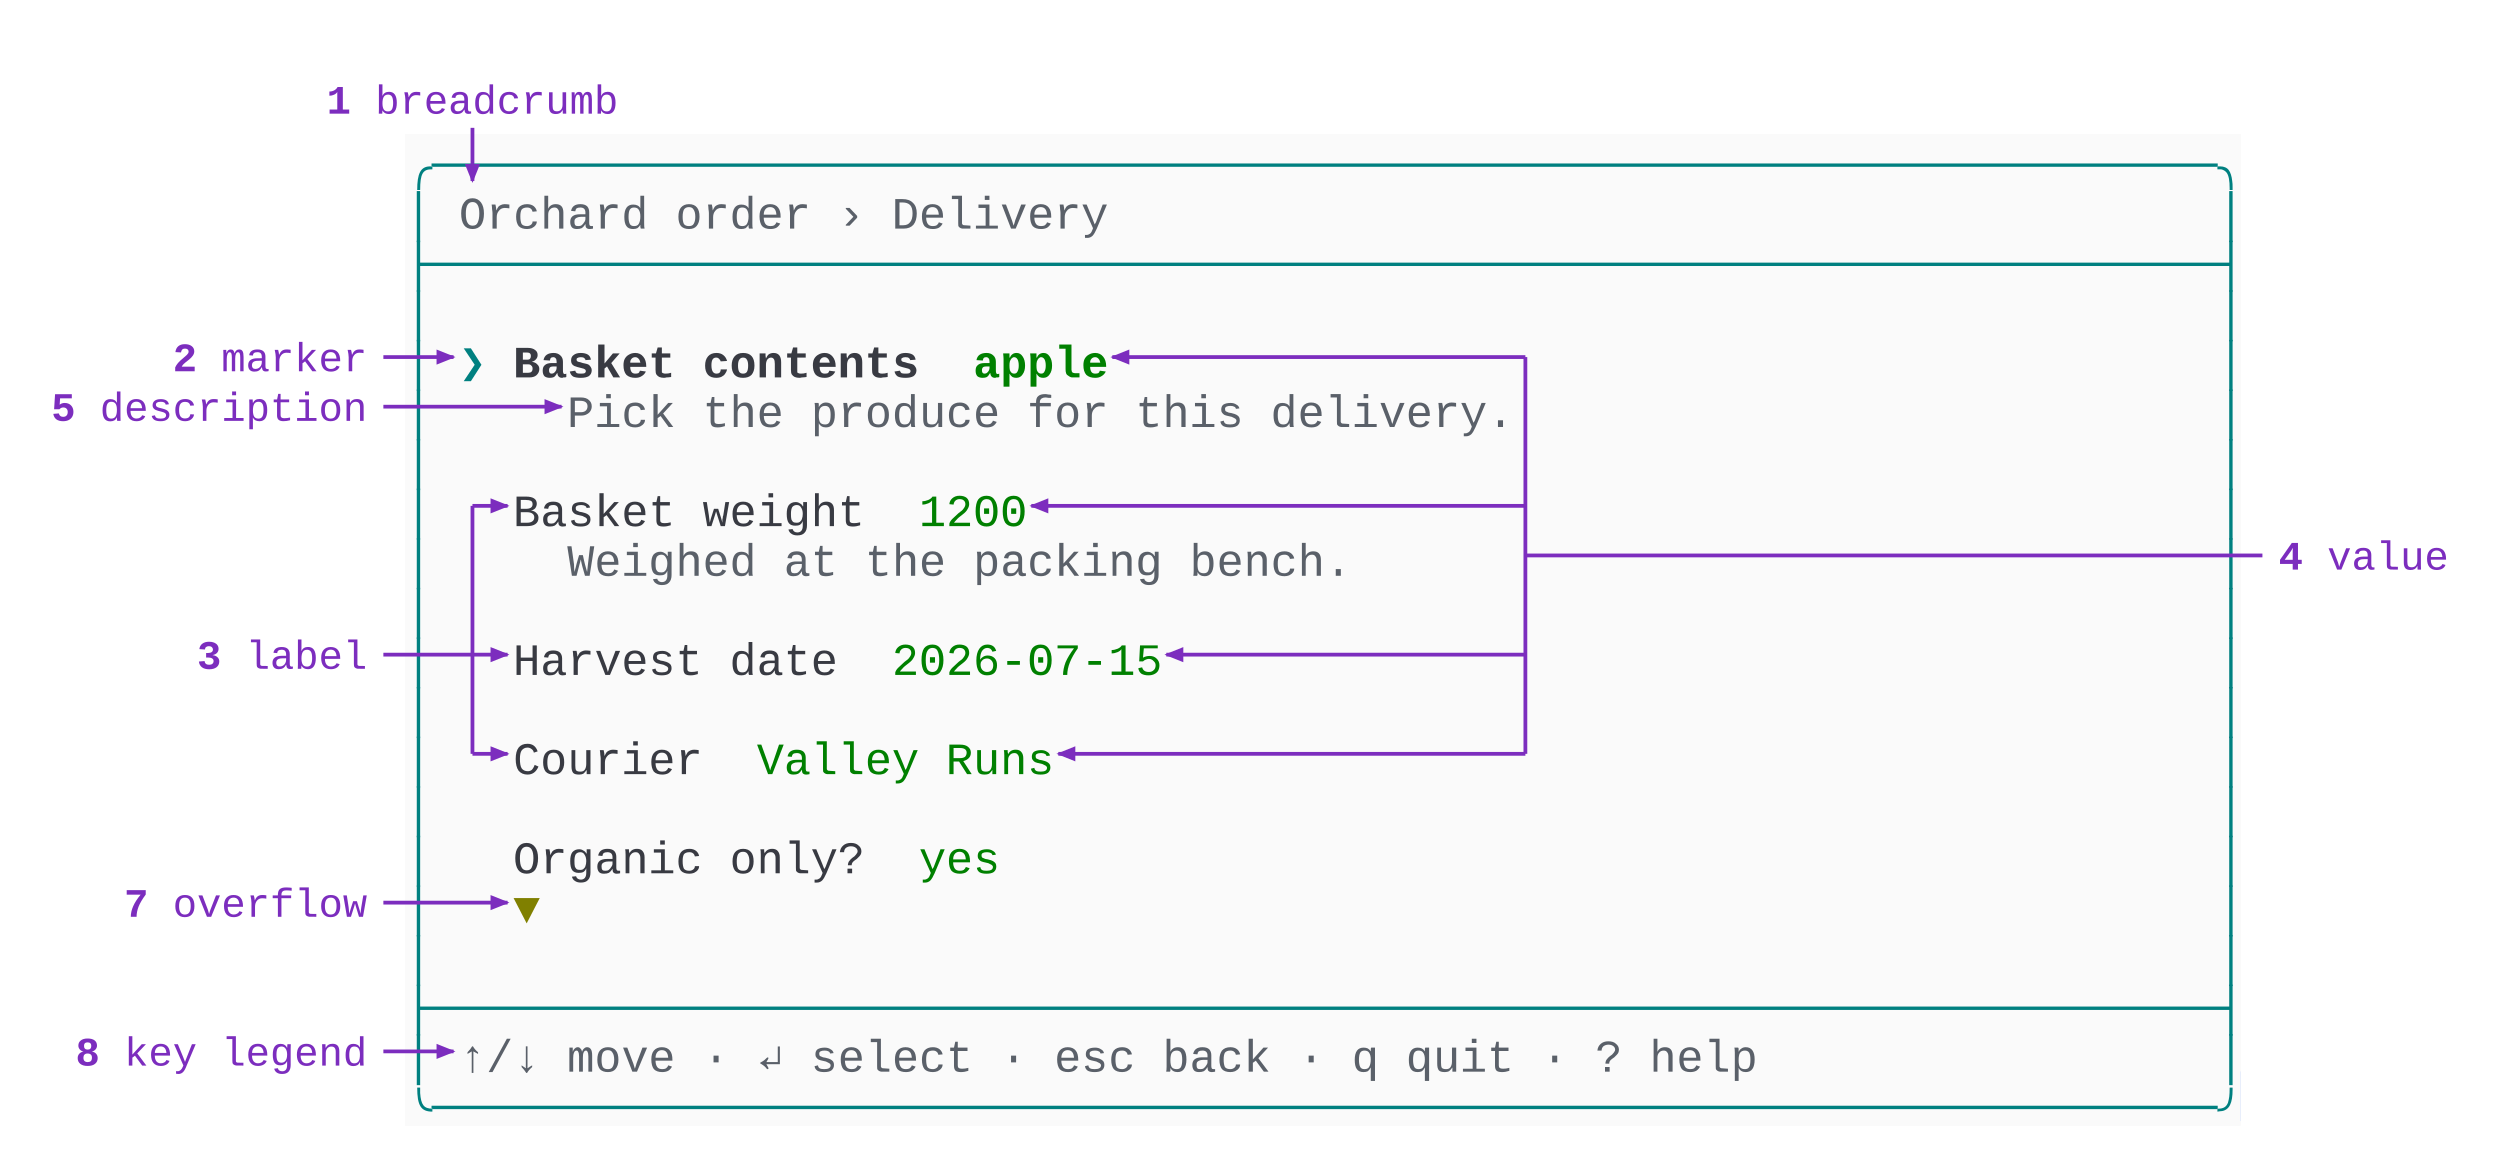
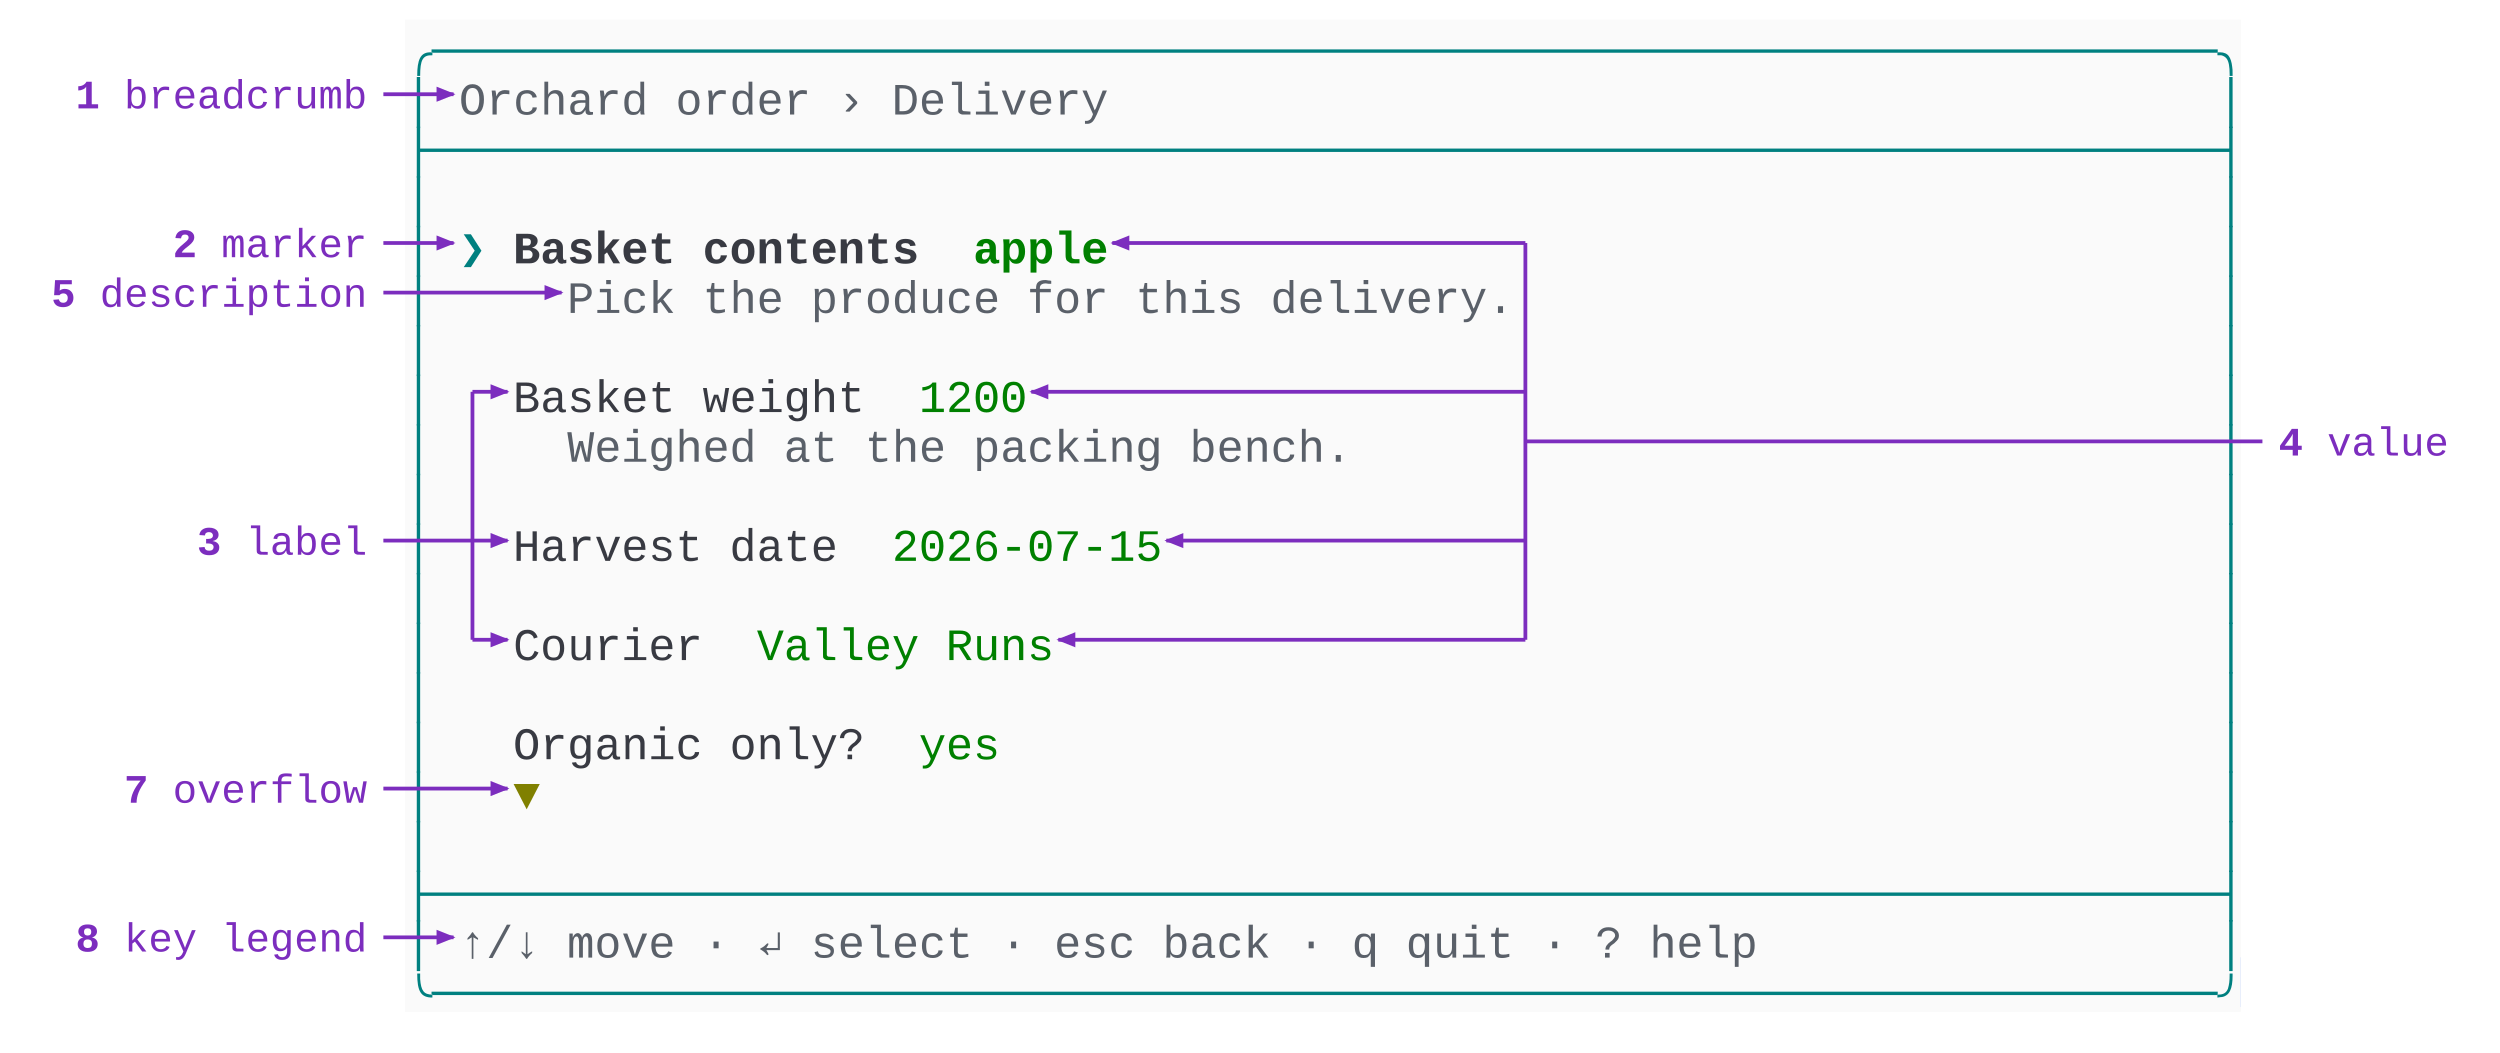
- <svg xmlns="http://www.w3.org/2000/svg" xmlns:xlink="http://www.w3.org/1999/xlink" width="926.00" height="432.00">
+ <svg xmlns="http://www.w3.org/2000/svg" xmlns:xlink="http://www.w3.org/1999/xlink" width="926.00" height="389.75">
  <defs>
    <marker id="anatomy-arrow" viewBox="0 0 10 10" refX="9" refY="5" markerWidth="5" markerHeight="5" orient="auto-start-reverse">
      <path d="M 0 1 L 10 5 L 0 9 z" fill="rgb(124,45,190)" />
    </marker>
  </defs>
-   <g transform="translate(150.00,49.60)">
+   <g transform="translate(150.00,7.35)">
    <svg width="680" height="367.4">
      <rect width="680" height="367.4" rx="0" ry="0" class="a" />
      <svg height="367.4" viewBox="0 0 68 36.74" width="680">
        <style>.a{fill:rgb(250,250,250)}.b{font-family:Consolas,"Courier New",Courier,"Liberation Mono",monospace}.c{fill:rgb(0,128,128);white-space:pre}.d{fill:transparent}.e{fill:rgb(82,139,255)}.f{fill:rgb(90,96,105);white-space:pre}.g{fill:rgb(0,128,128);font-weight:bold;white-space:pre}.h{fill:rgb(56,58,66);font-weight:bold;white-space:pre}.i{fill:rgb(0,128,0);font-weight:bold;white-space:pre}.j{fill:rgb(56,58,66);white-space:pre}.k{fill:rgb(0,128,0);white-space:pre}.l{fill:rgb(128,128,0);font-weight:bold;white-space:pre}</style>
        <g font-family="Consolas, &quot;Courier New&quot;, Courier, &quot;Liberation Mono&quot;, monospace" font-size="1.67" class="b">
          <defs>
            <symbol id="1">
              <text x="0" y="1.67" class="c" textLength="68.136" lengthAdjust="spacingAndGlyphs">├──────────────────────────────────────────────────────────────────┤</text>
            </symbol>
            <symbol id="2">
              <text x="0" y="1.67" class="c" textLength="1.002" lengthAdjust="spacingAndGlyphs">│</text>
              <text x="67.134" y="1.67" class="c" textLength="1.002" lengthAdjust="spacingAndGlyphs">│</text>
            </symbol>
            <symbol id="a">
              <rect height="20" width="68" x="0" y="0" class="d" />
            </symbol>
            <symbol id="b">
              <rect height="1.837" width="1.102" class="e" />
            </symbol>
          </defs>
          <rect height="36.74" width="68" class="a" />
          <svg x="0" y="0" width="68">
            <svg x="0">
              <use xlink:href="#a" />
              <use xlink:href="#b" x="67.996" y="34.728" />
              <text x="0" y="1.67" class="c" textLength="68.136" lengthAdjust="spacingAndGlyphs">╭──────────────────────────────────────────────────────────────────╮</text>
              <text x="0" y="3.507" class="c" textLength="1.002" lengthAdjust="spacingAndGlyphs">│</text>
              <text x="2.004" y="3.507" class="f" textLength="7.014" lengthAdjust="spacingAndGlyphs">Orchard</text>
              <text x="10.02" y="3.507" class="f" textLength="5.01" lengthAdjust="spacingAndGlyphs">order</text>
              <text x="16.032" y="3.507" class="f" textLength="1.002" lengthAdjust="spacingAndGlyphs">›</text>
              <text x="18.036" y="3.507" class="f" textLength="8.016" lengthAdjust="spacingAndGlyphs">Delivery</text>
              <text x="67.134" y="3.507" class="c" textLength="1.002" lengthAdjust="spacingAndGlyphs">│</text>
              <use xlink:href="#1" y="3.674" />
              <use xlink:href="#2" y="5.511" />
              <text x="0" y="9.018" class="c" textLength="1.002" lengthAdjust="spacingAndGlyphs">│</text>
              <text x="2.004" y="9.018" class="g" textLength="1.002" lengthAdjust="spacingAndGlyphs">❯</text>
              <text x="4.008" y="9.018" class="h" textLength="6.012" lengthAdjust="spacingAndGlyphs">Basket</text>
              <text x="11.022" y="9.018" class="h" textLength="8.016" lengthAdjust="spacingAndGlyphs">contents</text>
              <text x="21.042" y="9.018" class="i" textLength="5.01" lengthAdjust="spacingAndGlyphs">apple</text>
              <text x="67.134" y="9.018" class="c" textLength="1.002" lengthAdjust="spacingAndGlyphs">│</text>
              <text x="0" y="10.855" class="c" textLength="1.002" lengthAdjust="spacingAndGlyphs">│</text>
              <text x="6.012" y="10.855" class="f" textLength="4.008" lengthAdjust="spacingAndGlyphs">Pick</text>
              <text x="11.022" y="10.855" class="f" textLength="3.006" lengthAdjust="spacingAndGlyphs">the</text>
              <text x="15.03" y="10.855" class="f" textLength="7.014" lengthAdjust="spacingAndGlyphs">produce</text>
              <text x="23.046" y="10.855" class="f" textLength="3.006" lengthAdjust="spacingAndGlyphs">for</text>
              <text x="27.054" y="10.855" class="f" textLength="4.008" lengthAdjust="spacingAndGlyphs">this</text>
              <text x="32.064" y="10.855" class="f" textLength="9.018" lengthAdjust="spacingAndGlyphs">delivery.</text>
              <text x="67.134" y="10.855" class="c" textLength="1.002" lengthAdjust="spacingAndGlyphs">│</text>
              <use xlink:href="#2" y="11.022" />
              <text x="0" y="14.529" class="c" textLength="1.002" lengthAdjust="spacingAndGlyphs">│</text>
              <text x="4.008" y="14.529" class="j" textLength="6.012" lengthAdjust="spacingAndGlyphs">Basket</text>
              <text x="11.022" y="14.529" class="j" textLength="6.012" lengthAdjust="spacingAndGlyphs">weight</text>
              <text x="19.038" y="14.529" class="k" textLength="4.008" lengthAdjust="spacingAndGlyphs">1200</text>
              <text x="67.134" y="14.529" class="c" textLength="1.002" lengthAdjust="spacingAndGlyphs">│</text>
              <text x="0" y="16.366" class="c" textLength="1.002" lengthAdjust="spacingAndGlyphs">│</text>
              <text x="6.012" y="16.366" class="f" textLength="7.014" lengthAdjust="spacingAndGlyphs">Weighed</text>
              <text x="14.028" y="16.366" class="f" textLength="2.004" lengthAdjust="spacingAndGlyphs">at</text>
              <text x="17.034" y="16.366" class="f" textLength="3.006" lengthAdjust="spacingAndGlyphs">the</text>
              <text x="21.042" y="16.366" class="f" textLength="7.014" lengthAdjust="spacingAndGlyphs">packing</text>
              <text x="29.058" y="16.366" class="f" textLength="6.012" lengthAdjust="spacingAndGlyphs">bench.</text>
              <text x="67.134" y="16.366" class="c" textLength="1.002" lengthAdjust="spacingAndGlyphs">│</text>
              <use xlink:href="#2" y="16.533" />
              <text x="0" y="20.04" class="c" textLength="1.002" lengthAdjust="spacingAndGlyphs">│</text>
              <text x="4.008" y="20.04" class="j" textLength="7.014" lengthAdjust="spacingAndGlyphs">Harvest</text>
              <text x="12.024" y="20.04" class="j" textLength="4.008" lengthAdjust="spacingAndGlyphs">date</text>
              <text x="18.036" y="20.04" class="k" textLength="10.02" lengthAdjust="spacingAndGlyphs">2026-07-15</text>
              <text x="67.134" y="20.04" class="c" textLength="1.002" lengthAdjust="spacingAndGlyphs">│</text>
              <use xlink:href="#2" y="20.207" />
              <text x="0" y="23.714" class="c" textLength="1.002" lengthAdjust="spacingAndGlyphs">│</text>
              <text x="4.008" y="23.714" class="j" textLength="7.014" lengthAdjust="spacingAndGlyphs">Courier</text>
              <text x="13.026" y="23.714" class="k" textLength="6.012" lengthAdjust="spacingAndGlyphs">Valley</text>
              <text x="20.04" y="23.714" class="k" textLength="4.008" lengthAdjust="spacingAndGlyphs">Runs</text>
              <text x="67.134" y="23.714" class="c" textLength="1.002" lengthAdjust="spacingAndGlyphs">│</text>
              <use xlink:href="#2" y="23.881" />
              <text x="0" y="27.388" class="c" textLength="1.002" lengthAdjust="spacingAndGlyphs">│</text>
              <text x="4.008" y="27.388" class="j" textLength="7.014" lengthAdjust="spacingAndGlyphs">Organic</text>
              <text x="12.024" y="27.388" class="j" textLength="5.01" lengthAdjust="spacingAndGlyphs">only?</text>
              <text x="19.038" y="27.388" class="k" textLength="3.006" lengthAdjust="spacingAndGlyphs">yes</text>
              <text x="67.134" y="27.388" class="c" textLength="1.002" lengthAdjust="spacingAndGlyphs">│</text>
              <text x="0" y="29.225" class="c" textLength="1.002" lengthAdjust="spacingAndGlyphs">│</text>
              <text x="4.008" y="29.225" class="l" textLength="1.002" lengthAdjust="spacingAndGlyphs">▼</text>
              <text x="67.134" y="29.225" class="c" textLength="1.002" lengthAdjust="spacingAndGlyphs">│</text>
              <use xlink:href="#2" y="29.392" />
              <use xlink:href="#1" y="31.229" />
              <text x="0" y="34.736" class="c" textLength="1.002" lengthAdjust="spacingAndGlyphs">│</text>
              <text x="2.004" y="34.736" class="f" textLength="3.006" lengthAdjust="spacingAndGlyphs">↑/↓</text>
              <text x="6.012" y="34.736" class="f" textLength="4.008" lengthAdjust="spacingAndGlyphs">move</text>
              <text x="11.022" y="34.736" class="f" textLength="1.002" lengthAdjust="spacingAndGlyphs">·</text>
              <text x="13.026" y="34.736" class="f" textLength="1.002" lengthAdjust="spacingAndGlyphs">↵</text>
              <text x="15.03" y="34.736" class="f" textLength="6.012" lengthAdjust="spacingAndGlyphs">select</text>
              <text x="22.044" y="34.736" class="f" textLength="1.002" lengthAdjust="spacingAndGlyphs">·</text>
              <text x="24.048" y="34.736" class="f" textLength="3.006" lengthAdjust="spacingAndGlyphs">esc</text>
              <text x="28.056" y="34.736" class="f" textLength="4.008" lengthAdjust="spacingAndGlyphs">back</text>
              <text x="33.066" y="34.736" class="f" textLength="1.002" lengthAdjust="spacingAndGlyphs">·</text>
              <text x="35.07" y="34.736" class="f" textLength="1.002" lengthAdjust="spacingAndGlyphs">q</text>
              <text x="37.074" y="34.736" class="f" textLength="4.008" lengthAdjust="spacingAndGlyphs">quit</text>
              <text x="42.084" y="34.736" class="f" textLength="1.002" lengthAdjust="spacingAndGlyphs">·</text>
              <text x="44.088" y="34.736" class="f" textLength="1.002" lengthAdjust="spacingAndGlyphs">?</text>
              <text x="46.092" y="34.736" class="f" textLength="4.008" lengthAdjust="spacingAndGlyphs">help</text>
              <text x="67.134" y="34.736" class="c" textLength="1.002" lengthAdjust="spacingAndGlyphs">│</text>
              <text x="0" y="36.573" class="c" textLength="68.136" lengthAdjust="spacingAndGlyphs">╰──────────────────────────────────────────────────────────────────╯</text>
            </svg>
          </svg>
        </g>
      </svg>
    </svg>
  </g>
  <g>
-     <path d="M 175.00 47.35 L 175.00 67.05" fill="none" stroke="rgb(124,45,190)" stroke-width="1.4" marker-end="url(#anatomy-arrow)" />
-     <text x="175.00" y="42.10" text-anchor="middle" fill="rgb(124,45,190)" font-family="Consolas, &quot;Courier New&quot;, Courier, monospace" font-size="15.0">
+     <path d="M 142.00 34.90 L 144.00 34.90 L 168.00 34.90" fill="none" stroke="rgb(124,45,190)" stroke-width="1.4" stroke-linejoin="round" marker-end="url(#anatomy-arrow)" />
+     <text x="136.00" y="40.15" text-anchor="end" fill="rgb(124,45,190)" font-family="Consolas, &quot;Courier New&quot;, Courier, monospace" font-size="15.0">
      <tspan font-weight="bold">1</tspan>  breadcrumb</text>
-     <path d="M 142.00 132.26 L 144.00 132.26 L 168.00 132.26" fill="none" stroke="rgb(124,45,190)" stroke-width="1.4" stroke-linejoin="round" marker-end="url(#anatomy-arrow)" />
-     <text x="136.00" y="137.51" text-anchor="end" fill="rgb(124,45,190)" font-family="Consolas, &quot;Courier New&quot;, Courier, monospace" font-size="15.0">
+     <path d="M 142.00 90.01 L 144.00 90.01 L 168.00 90.01" fill="none" stroke="rgb(124,45,190)" stroke-width="1.4" stroke-linejoin="round" marker-end="url(#anatomy-arrow)" />
+     <text x="136.00" y="95.26" text-anchor="end" fill="rgb(124,45,190)" font-family="Consolas, &quot;Courier New&quot;, Courier, monospace" font-size="15.0">
      <tspan font-weight="bold">2</tspan>  marker</text>
-     <path d="M 565.00 132.26 L 565.00 279.22" fill="none" stroke="rgb(124,45,190)" stroke-width="1.4" />
-     <path d="M 838.00 205.74 L 565.00 205.74" fill="none" stroke="rgb(124,45,190)" stroke-width="1.4" />
-     <path d="M 565.00 132.26 L 412.00 132.26" fill="none" stroke="rgb(124,45,190)" stroke-width="1.4" marker-end="url(#anatomy-arrow)" />
-     <path d="M 565.00 187.37 L 382.00 187.37" fill="none" stroke="rgb(124,45,190)" stroke-width="1.4" marker-end="url(#anatomy-arrow)" />
-     <path d="M 565.00 242.48 L 432.00 242.48" fill="none" stroke="rgb(124,45,190)" stroke-width="1.4" marker-end="url(#anatomy-arrow)" />
-     <path d="M 565.00 279.22 L 392.00 279.22" fill="none" stroke="rgb(124,45,190)" stroke-width="1.4" marker-end="url(#anatomy-arrow)" />
-     <text x="844.00" y="210.99" text-anchor="start" fill="rgb(124,45,190)" font-family="Consolas, &quot;Courier New&quot;, Courier, monospace" font-size="15.0">
+     <path d="M 565.00 90.01 L 565.00 236.97" fill="none" stroke="rgb(124,45,190)" stroke-width="1.4" />
+     <path d="M 838.00 163.49 L 565.00 163.49" fill="none" stroke="rgb(124,45,190)" stroke-width="1.4" />
+     <path d="M 565.00 90.01 L 412.00 90.01" fill="none" stroke="rgb(124,45,190)" stroke-width="1.4" marker-end="url(#anatomy-arrow)" />
+     <path d="M 565.00 145.12 L 382.00 145.12" fill="none" stroke="rgb(124,45,190)" stroke-width="1.4" marker-end="url(#anatomy-arrow)" />
+     <path d="M 565.00 200.23 L 432.00 200.23" fill="none" stroke="rgb(124,45,190)" stroke-width="1.4" marker-end="url(#anatomy-arrow)" />
+     <path d="M 565.00 236.97 L 392.00 236.97" fill="none" stroke="rgb(124,45,190)" stroke-width="1.4" marker-end="url(#anatomy-arrow)" />
+     <text x="844.00" y="168.74" text-anchor="start" fill="rgb(124,45,190)" font-family="Consolas, &quot;Courier New&quot;, Courier, monospace" font-size="15.0">
      <tspan font-weight="bold">4</tspan>  value</text>
-     <path d="M 142.00 150.63 L 144.00 150.63 L 208.00 150.63" fill="none" stroke="rgb(124,45,190)" stroke-width="1.4" stroke-linejoin="round" marker-end="url(#anatomy-arrow)" />
-     <text x="136.00" y="155.88" text-anchor="end" fill="rgb(124,45,190)" font-family="Consolas, &quot;Courier New&quot;, Courier, monospace" font-size="15.0">
+     <path d="M 142.00 108.38 L 144.00 108.38 L 208.00 108.38" fill="none" stroke="rgb(124,45,190)" stroke-width="1.4" stroke-linejoin="round" marker-end="url(#anatomy-arrow)" />
+     <text x="136.00" y="113.63" text-anchor="end" fill="rgb(124,45,190)" font-family="Consolas, &quot;Courier New&quot;, Courier, monospace" font-size="15.0">
      <tspan font-weight="bold">5</tspan>  description</text>
-     <path d="M 175.00 187.37 L 175.00 279.22" fill="none" stroke="rgb(124,45,190)" stroke-width="1.4" />
-     <path d="M 142.00 242.48 L 175.00 242.48" fill="none" stroke="rgb(124,45,190)" stroke-width="1.4" />
-     <path d="M 175.00 187.37 L 188.00 187.37" fill="none" stroke="rgb(124,45,190)" stroke-width="1.4" marker-end="url(#anatomy-arrow)" />
-     <path d="M 175.00 242.48 L 188.00 242.48" fill="none" stroke="rgb(124,45,190)" stroke-width="1.4" marker-end="url(#anatomy-arrow)" />
-     <path d="M 175.00 279.22 L 188.00 279.22" fill="none" stroke="rgb(124,45,190)" stroke-width="1.4" marker-end="url(#anatomy-arrow)" />
-     <text x="136.00" y="247.73" text-anchor="end" fill="rgb(124,45,190)" font-family="Consolas, &quot;Courier New&quot;, Courier, monospace" font-size="15.0">
+     <path d="M 175.00 145.12 L 175.00 236.97" fill="none" stroke="rgb(124,45,190)" stroke-width="1.4" />
+     <path d="M 142.00 200.23 L 175.00 200.23" fill="none" stroke="rgb(124,45,190)" stroke-width="1.4" />
+     <path d="M 175.00 145.12 L 188.00 145.12" fill="none" stroke="rgb(124,45,190)" stroke-width="1.4" marker-end="url(#anatomy-arrow)" />
+     <path d="M 175.00 200.23 L 188.00 200.23" fill="none" stroke="rgb(124,45,190)" stroke-width="1.4" marker-end="url(#anatomy-arrow)" />
+     <path d="M 175.00 236.97 L 188.00 236.97" fill="none" stroke="rgb(124,45,190)" stroke-width="1.4" marker-end="url(#anatomy-arrow)" />
+     <text x="136.00" y="205.48" text-anchor="end" fill="rgb(124,45,190)" font-family="Consolas, &quot;Courier New&quot;, Courier, monospace" font-size="15.0">
      <tspan font-weight="bold">3</tspan>  label</text>
-     <path d="M 142.00 334.33 L 144.00 334.33 L 188.00 334.33" fill="none" stroke="rgb(124,45,190)" stroke-width="1.4" stroke-linejoin="round" marker-end="url(#anatomy-arrow)" />
-     <text x="136.00" y="339.58" text-anchor="end" fill="rgb(124,45,190)" font-family="Consolas, &quot;Courier New&quot;, Courier, monospace" font-size="15.0">
+     <path d="M 142.00 292.08 L 144.00 292.08 L 188.00 292.08" fill="none" stroke="rgb(124,45,190)" stroke-width="1.4" stroke-linejoin="round" marker-end="url(#anatomy-arrow)" />
+     <text x="136.00" y="297.33" text-anchor="end" fill="rgb(124,45,190)" font-family="Consolas, &quot;Courier New&quot;, Courier, monospace" font-size="15.0">
      <tspan font-weight="bold">7</tspan>  overflow</text>
-     <path d="M 142.00 389.44 L 144.00 389.44 L 168.00 389.44" fill="none" stroke="rgb(124,45,190)" stroke-width="1.4" stroke-linejoin="round" marker-end="url(#anatomy-arrow)" />
-     <text x="136.00" y="394.69" text-anchor="end" fill="rgb(124,45,190)" font-family="Consolas, &quot;Courier New&quot;, Courier, monospace" font-size="15.0">
+     <path d="M 142.00 347.19 L 144.00 347.19 L 168.00 347.19" fill="none" stroke="rgb(124,45,190)" stroke-width="1.4" stroke-linejoin="round" marker-end="url(#anatomy-arrow)" />
+     <text x="136.00" y="352.44" text-anchor="end" fill="rgb(124,45,190)" font-family="Consolas, &quot;Courier New&quot;, Courier, monospace" font-size="15.0">
      <tspan font-weight="bold">8</tspan>  key legend</text>
  </g>
</svg>
